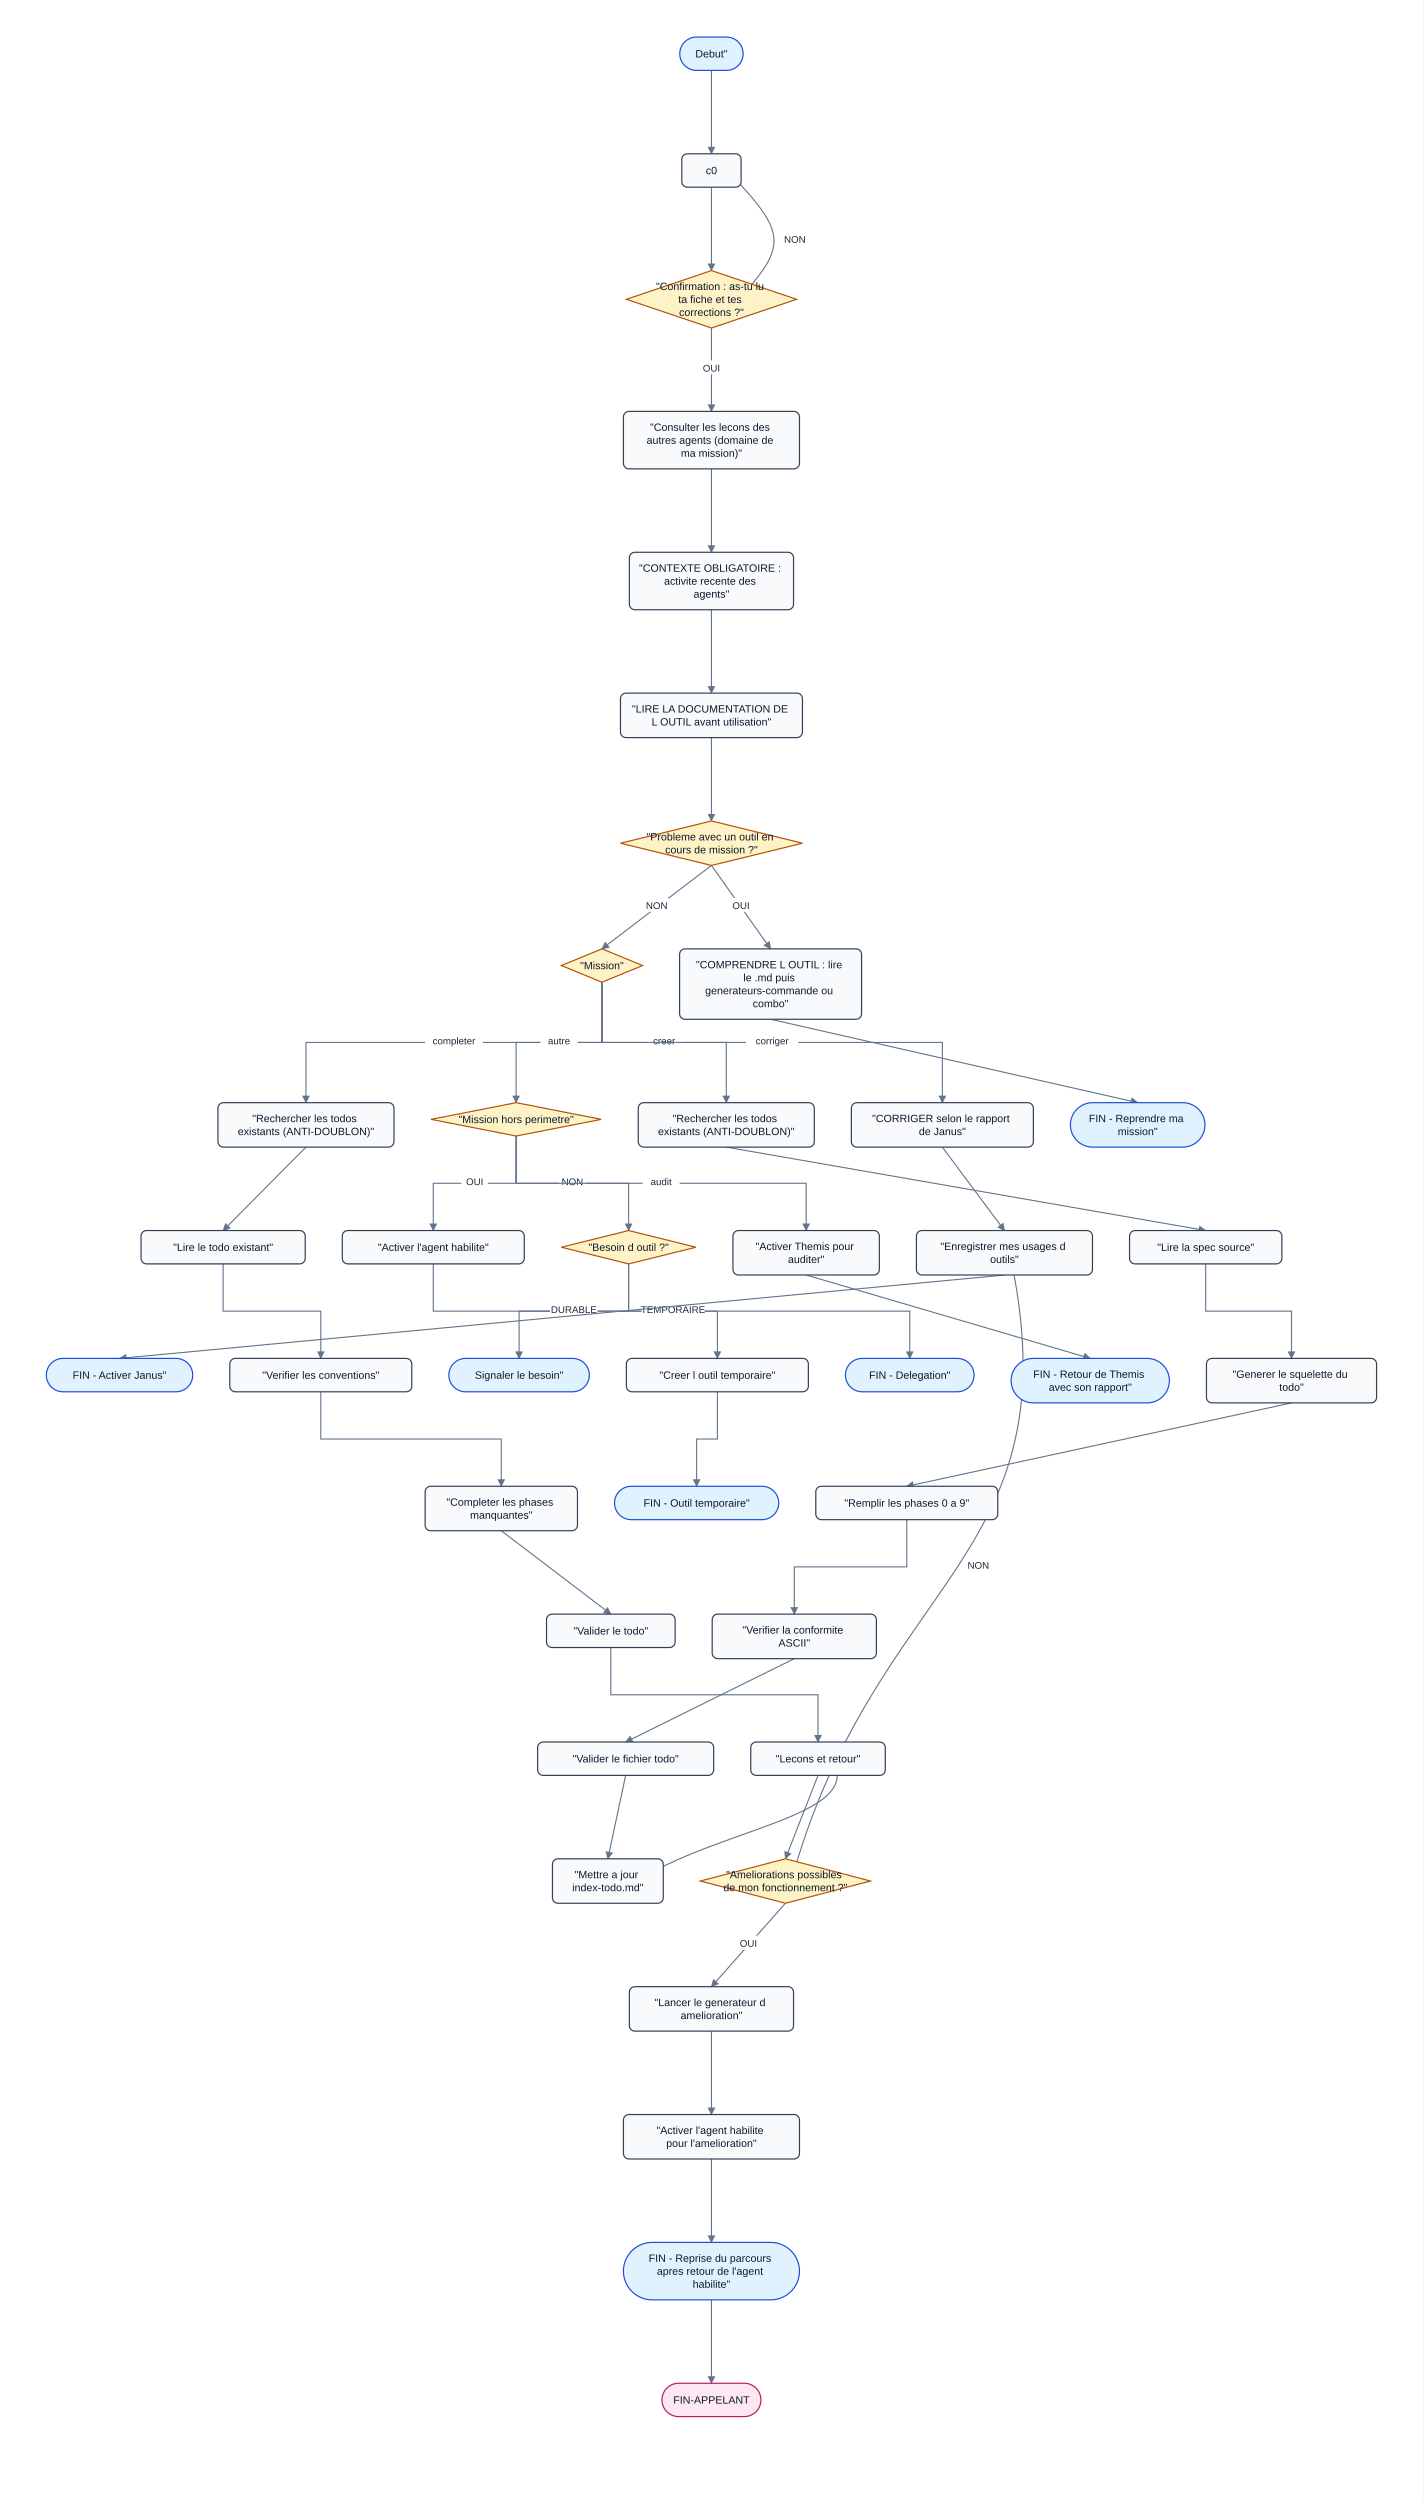
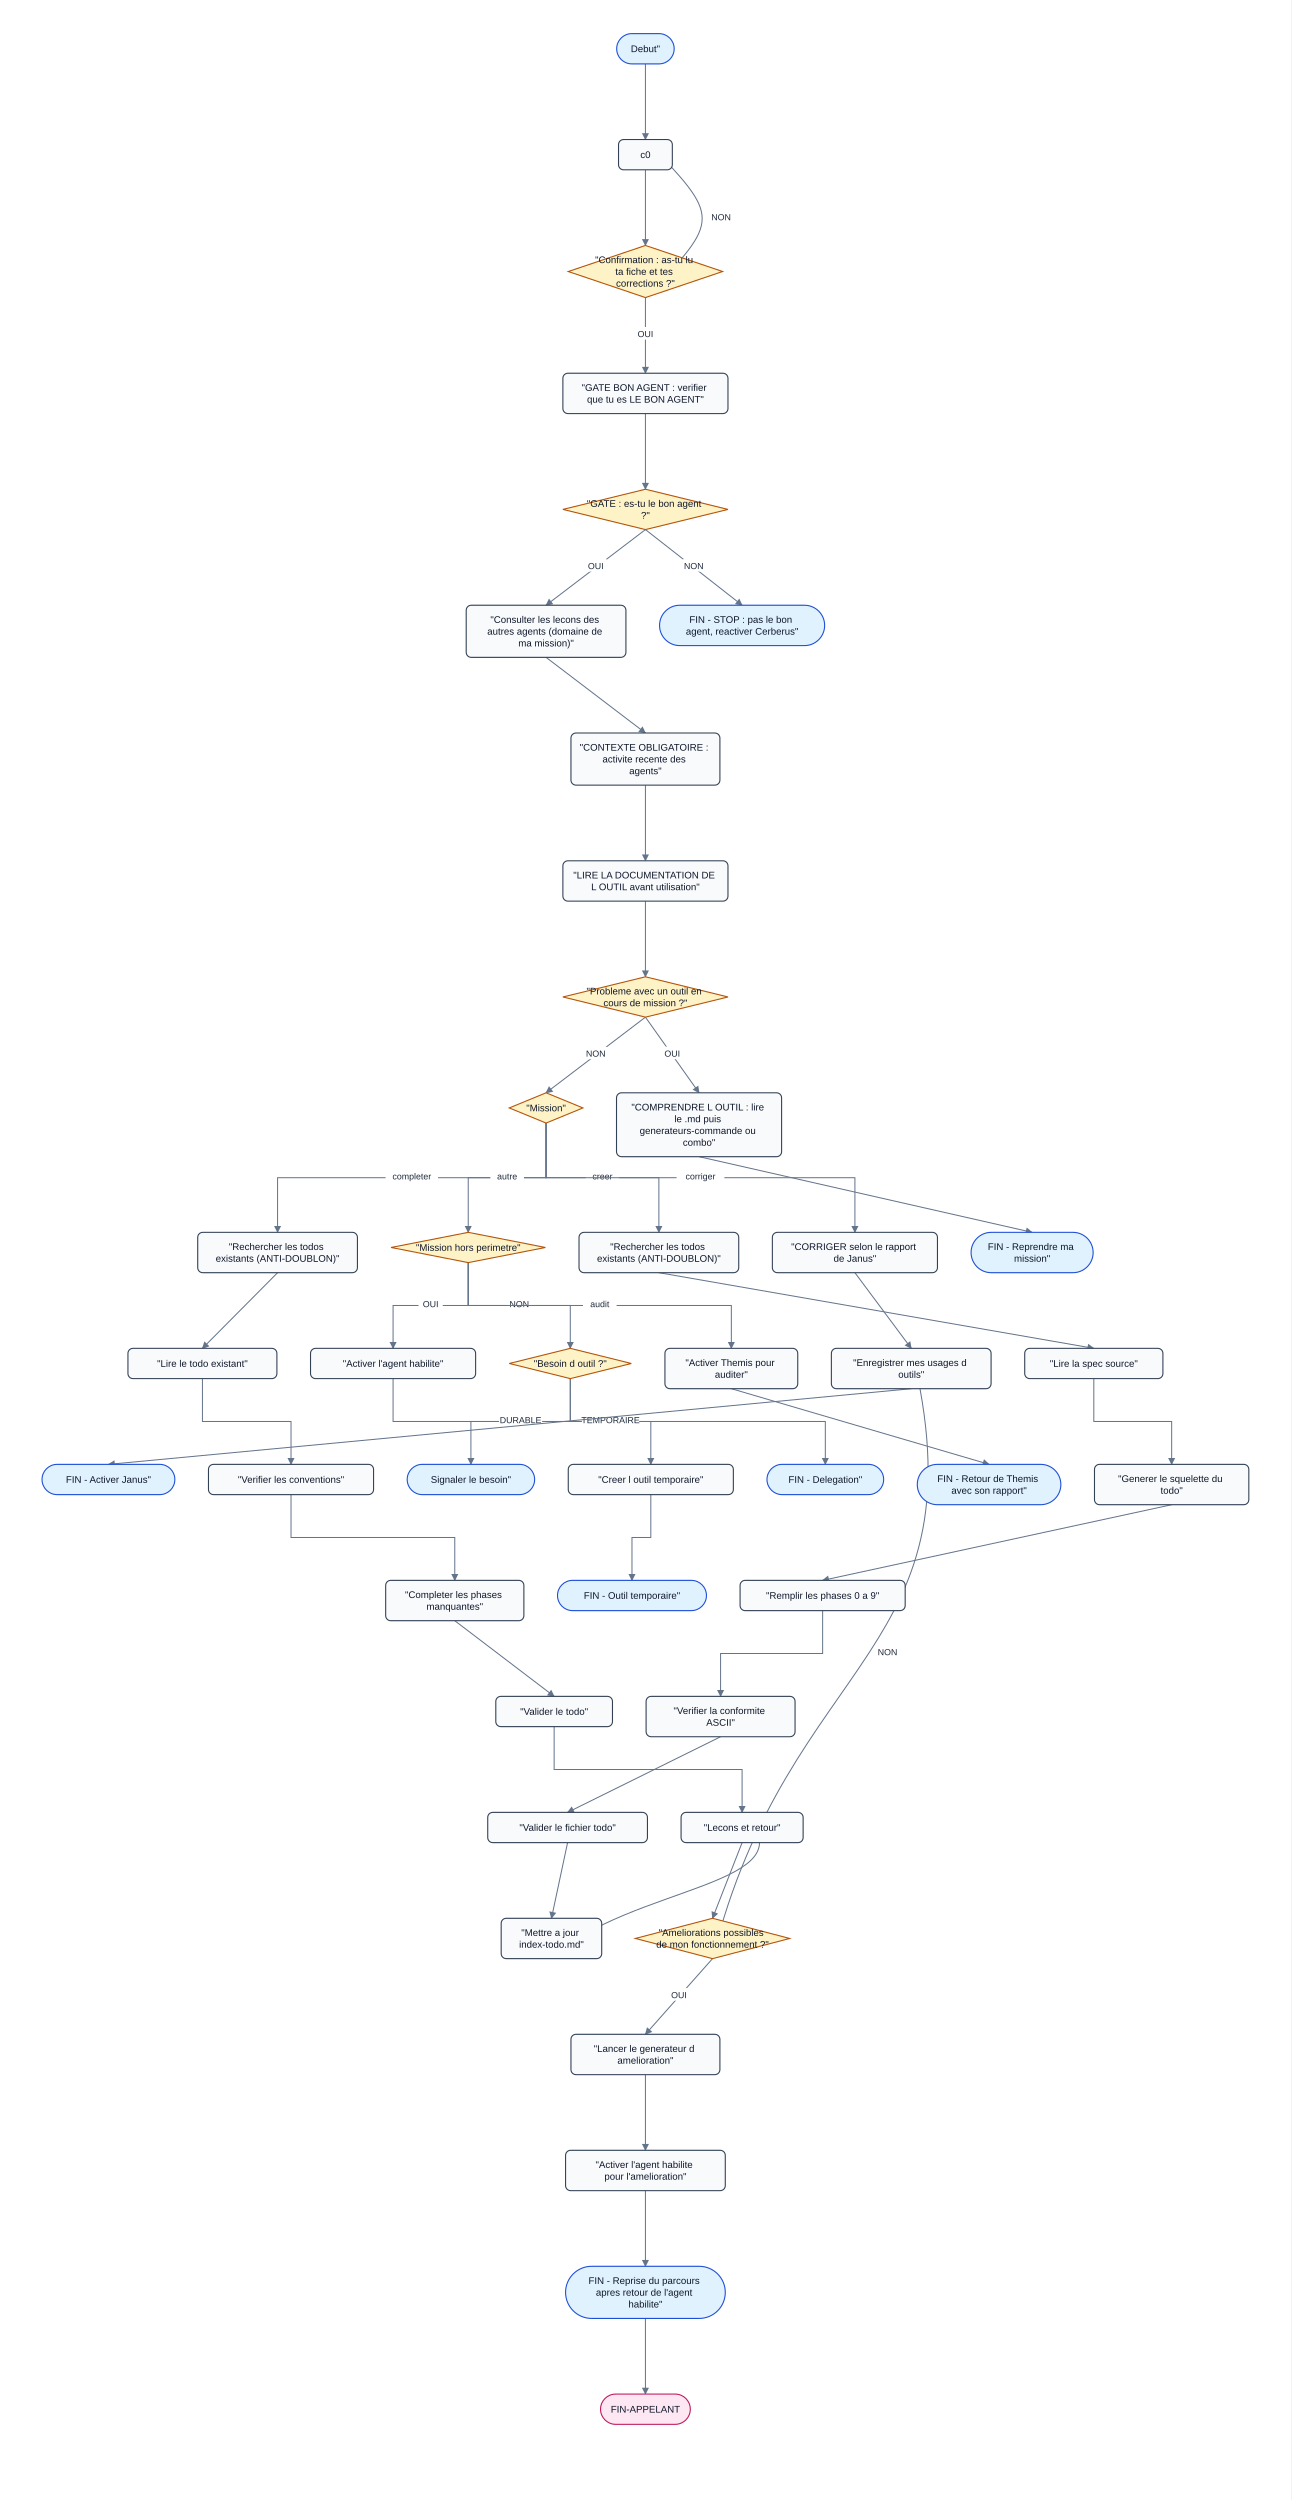
- <svg xmlns="http://www.w3.org/2000/svg" width="1536" height="2698" viewBox="0 0 1536 2698" font-family="Arial, Helvetica, sans-serif">
+ <svg xmlns="http://www.w3.org/2000/svg" width="1536" height="2974" viewBox="0 0 1536 2974" font-family="Arial, Helvetica, sans-serif">
  <defs>
    <marker id="fleche" viewBox="0 0 10 10" refX="9" refY="5" markerWidth="7" markerHeight="7" orient="auto-start-reverse">
      <path d="M 0 0 L 10 5 L 0 10 z" fill="#64748b" />
    </marker>
  </defs>
-   <rect width="1536" height="2698" fill="#ffffff" />
+   <rect width="1536" height="2974" fill="#ffffff" />
  <path d="M 767.8 76.0 L 767.8 166.0" fill="none" stroke="#64748b" stroke-width="1.2" marker-end="url(#fleche)" />
  <path d="M 767.8 202.0 L 767.8 292.0" fill="none" stroke="#64748b" stroke-width="1.2" marker-end="url(#fleche)" />
  <path d="M 767.8 354.0 L 767.8 444.0" fill="none" stroke="#64748b" stroke-width="1.2" marker-end="url(#fleche)" />
  <rect x="753.4" y="389.0" width="28.8" height="15" rx="3" fill="#ffffff" stroke="none" />
  <text x="767.8" y="401.0" text-anchor="middle" font-size="10.5" fill="#1e293b">OUI</text>
  <path d="M 767.8 354.0 C 857.8 260.0, 857.8 260.0, 767.8 166.0" fill="none" stroke="#64748b" stroke-width="1.2" marker-end="url(#fleche)" />
  <rect x="843.4" y="250.0" width="28.8" height="15" rx="3" fill="#ffffff" stroke="none" />
  <text x="857.8" y="262.0" text-anchor="middle" font-size="10.5" fill="#1e293b">NON</text>
-   <path d="M 767.8 658.0 L 767.8 748.0" fill="none" stroke="#64748b" stroke-width="1.2" marker-end="url(#fleche)" />
-   <path d="M 767.8 796.0 L 767.8 886.0" fill="none" stroke="#64748b" stroke-width="1.2" marker-end="url(#fleche)" />
-   <path d="M 767.8 506.0 L 767.8 596.0" fill="none" stroke="#64748b" stroke-width="1.2" marker-end="url(#fleche)" />
-   <path d="M 649.6 1060.0 V 1125.0 H 783.8 V 1190.0" fill="none" stroke="#64748b" stroke-width="1.2" marker-end="url(#fleche)" />
-   <rect x="696.7" y="1115.0" width="40.0" height="15" rx="3" fill="#ffffff" stroke="none" />
-   <text x="716.7" y="1127.0" text-anchor="middle" font-size="10.5" fill="#1e293b">creer</text>
-   <path d="M 649.6 1060.0 V 1125.0 H 330.2 V 1190.0" fill="none" stroke="#64748b" stroke-width="1.2" marker-end="url(#fleche)" />
-   <rect x="458.7" y="1115.0" width="62.4" height="15" rx="3" fill="#ffffff" stroke="none" />
-   <text x="489.9" y="1127.0" text-anchor="middle" font-size="10.5" fill="#1e293b">completer</text>
-   <path d="M 649.6 1060.0 V 1125.0 H 557.0 V 1190.0" fill="none" stroke="#64748b" stroke-width="1.2" marker-end="url(#fleche)" />
-   <rect x="583.3" y="1115.0" width="40.0" height="15" rx="3" fill="#ffffff" stroke="none" />
-   <text x="603.3" y="1127.0" text-anchor="middle" font-size="10.5" fill="#1e293b">autre</text>
-   <path d="M 649.6 1060.0 V 1125.0 H 1017.0 V 1190.0" fill="none" stroke="#64748b" stroke-width="1.2" marker-end="url(#fleche)" />
-   <rect x="804.9" y="1115.0" width="56.8" height="15" rx="3" fill="#ffffff" stroke="none" />
-   <text x="833.3" y="1127.0" text-anchor="middle" font-size="10.5" fill="#1e293b">corriger</text>
-   <path d="M 330.2 1238.0 L 240.8 1328.0" fill="none" stroke="#64748b" stroke-width="1.2" marker-end="url(#fleche)" />
-   <path d="M 240.8 1364.0 V 1415.0 H 346.2 V 1466.0" fill="none" stroke="#64748b" stroke-width="1.2" marker-end="url(#fleche)" />
-   <path d="M 346.2 1502.0 V 1553.0 H 541.0 V 1604.0" fill="none" stroke="#64748b" stroke-width="1.2" marker-end="url(#fleche)" />
-   <path d="M 541.0 1652.0 L 659.2 1742.0" fill="none" stroke="#64748b" stroke-width="1.2" marker-end="url(#fleche)" />
-   <path d="M 659.2 1778.0 V 1829.0 H 882.8 V 1880.0" fill="none" stroke="#64748b" stroke-width="1.2" marker-end="url(#fleche)" />
-   <path d="M 557.0 1226.0 V 1277.0 H 467.6 V 1328.0" fill="none" stroke="#64748b" stroke-width="1.2" marker-end="url(#fleche)" />
-   <rect x="497.9" y="1267.0" width="28.8" height="15" rx="3" fill="#ffffff" stroke="none" />
-   <text x="512.3" y="1279.0" text-anchor="middle" font-size="10.5" fill="#1e293b">OUI</text>
-   <path d="M 557.0 1226.0 V 1277.0 H 678.4 V 1328.0" fill="none" stroke="#64748b" stroke-width="1.2" marker-end="url(#fleche)" />
-   <rect x="603.3" y="1267.0" width="28.8" height="15" rx="3" fill="#ffffff" stroke="none" />
-   <text x="617.7" y="1279.0" text-anchor="middle" font-size="10.5" fill="#1e293b">NON</text>
-   <path d="M 557.0 1226.0 V 1277.0 H 870.0 V 1328.0" fill="none" stroke="#64748b" stroke-width="1.2" marker-end="url(#fleche)" />
-   <rect x="693.5" y="1267.0" width="40.0" height="15" rx="3" fill="#ffffff" stroke="none" />
-   <text x="713.5" y="1279.0" text-anchor="middle" font-size="10.5" fill="#1e293b">audit</text>
-   <path d="M 467.6 1364.0 V 1415.0 H 981.8 V 1466.0" fill="none" stroke="#64748b" stroke-width="1.2" marker-end="url(#fleche)" />
-   <path d="M 783.8 1238.0 L 1301.2 1328.0" fill="none" stroke="#64748b" stroke-width="1.2" marker-end="url(#fleche)" />
-   <path d="M 678.4 1364.0 V 1415.0 H 774.2 V 1466.0" fill="none" stroke="#64748b" stroke-width="1.2" marker-end="url(#fleche)" />
-   <rect x="692.3" y="1405.0" width="68.0" height="15" rx="3" fill="#ffffff" stroke="none" />
-   <text x="726.3" y="1417.0" text-anchor="middle" font-size="10.5" fill="#1e293b">TEMPORAIRE</text>
-   <path d="M 678.4 1364.0 V 1415.0 H 560.2 V 1466.0" fill="none" stroke="#64748b" stroke-width="1.2" marker-end="url(#fleche)" />
-   <rect x="593.7" y="1405.0" width="51.2" height="15" rx="3" fill="#ffffff" stroke="none" />
-   <text x="619.3" y="1417.0" text-anchor="middle" font-size="10.5" fill="#1e293b">DURABLE</text>
-   <path d="M 774.2 1502.0 V 1553.0 H 751.8 V 1604.0" fill="none" stroke="#64748b" stroke-width="1.2" marker-end="url(#fleche)" />
-   <path d="M 870.0 1376.0 L 1176.6 1466.0" fill="none" stroke="#64748b" stroke-width="1.2" marker-end="url(#fleche)" />
-   <path d="M 1084.0 1376.0 L 129.0 1466.0" fill="none" stroke="#64748b" stroke-width="1.2" marker-end="url(#fleche)" />
-   <path d="M 1301.2 1364.0 V 1415.0 H 1393.8 V 1466.0" fill="none" stroke="#64748b" stroke-width="1.2" marker-end="url(#fleche)" />
-   <path d="M 1393.8 1514.0 L 978.6 1604.0" fill="none" stroke="#64748b" stroke-width="1.2" marker-end="url(#fleche)" />
-   <path d="M 978.6 1640.0 V 1691.0 H 857.2 V 1742.0" fill="none" stroke="#64748b" stroke-width="1.2" marker-end="url(#fleche)" />
-   <path d="M 857.2 1790.0 L 675.2 1880.0" fill="none" stroke="#64748b" stroke-width="1.2" marker-end="url(#fleche)" />
-   <path d="M 675.2 1916.0 L 656.0 2006.0" fill="none" stroke="#64748b" stroke-width="1.2" marker-end="url(#fleche)" />
-   <path d="M 656.0 2054.0 C 746.0 1967.0, 972.8 1967.0, 882.8 1880.0" fill="none" stroke="#64748b" stroke-width="1.2" marker-end="url(#fleche)" />
-   <path d="M 882.8 1916.0 L 847.6 2006.0" fill="none" stroke="#64748b" stroke-width="1.2" marker-end="url(#fleche)" />
-   <path d="M 847.6 2054.0 L 767.8 2144.0" fill="none" stroke="#64748b" stroke-width="1.2" marker-end="url(#fleche)" />
-   <rect x="793.3" y="2089.0" width="28.8" height="15" rx="3" fill="#ffffff" stroke="none" />
-   <text x="807.7" y="2101.0" text-anchor="middle" font-size="10.5" fill="#1e293b">OUI</text>
-   <path d="M 847.6 2054.0 C 937.6 1691.0, 1174.0 1691.0, 1084.0 1328.0" fill="none" stroke="#64748b" stroke-width="1.2" marker-end="url(#fleche)" />
-   <rect x="1041.4" y="1681.0" width="28.8" height="15" rx="3" fill="#ffffff" stroke="none" />
-   <text x="1055.8" y="1693.0" text-anchor="middle" font-size="10.5" fill="#1e293b">NON</text>
-   <path d="M 767.8 2192.0 L 767.8 2282.0" fill="none" stroke="#64748b" stroke-width="1.2" marker-end="url(#fleche)" />
-   <path d="M 767.8 2330.0 L 767.8 2420.0" fill="none" stroke="#64748b" stroke-width="1.2" marker-end="url(#fleche)" />
-   <path d="M 767.8 2482.0 L 767.8 2572.0" fill="none" stroke="#64748b" stroke-width="1.2" marker-end="url(#fleche)" />
-   <path d="M 1017.0 1238.0 L 1084.0 1328.0" fill="none" stroke="#64748b" stroke-width="1.2" marker-end="url(#fleche)" />
-   <path d="M 767.8 934.0 L 831.6 1024.0" fill="none" stroke="#64748b" stroke-width="1.2" marker-end="url(#fleche)" />
-   <rect x="785.3" y="969.0" width="28.8" height="15" rx="3" fill="#ffffff" stroke="none" />
-   <text x="799.7" y="981.0" text-anchor="middle" font-size="10.5" fill="#1e293b">OUI</text>
-   <path d="M 767.8 934.0 L 649.6 1024.0" fill="none" stroke="#64748b" stroke-width="1.2" marker-end="url(#fleche)" />
-   <rect x="694.3" y="969.0" width="28.8" height="15" rx="3" fill="#ffffff" stroke="none" />
-   <text x="708.7" y="981.0" text-anchor="middle" font-size="10.5" fill="#1e293b">NON</text>
-   <path d="M 831.6 1100.0 L 1227.8 1190.0" fill="none" stroke="#64748b" stroke-width="1.2" marker-end="url(#fleche)" />
+   <path d="M 767.8 934.0 L 767.8 1024.0" fill="none" stroke="#64748b" stroke-width="1.2" marker-end="url(#fleche)" />
+   <path d="M 767.8 1072.0 L 767.8 1162.0" fill="none" stroke="#64748b" stroke-width="1.2" marker-end="url(#fleche)" />
+   <path d="M 649.6 782.0 L 767.8 872.0" fill="none" stroke="#64748b" stroke-width="1.2" marker-end="url(#fleche)" />
+   <path d="M 767.8 492.0 L 767.8 582.0" fill="none" stroke="#64748b" stroke-width="1.2" marker-end="url(#fleche)" />
+   <path d="M 767.8 630.0 L 649.6 720.0" fill="none" stroke="#64748b" stroke-width="1.2" marker-end="url(#fleche)" />
+   <rect x="694.3" y="665.0" width="28.8" height="15" rx="3" fill="#ffffff" stroke="none" />
+   <text x="708.7" y="677.0" text-anchor="middle" font-size="10.5" fill="#1e293b">OUI</text>
+   <path d="M 767.8 630.0 L 882.8 720.0" fill="none" stroke="#64748b" stroke-width="1.2" marker-end="url(#fleche)" />
+   <rect x="810.9" y="665.0" width="28.8" height="15" rx="3" fill="#ffffff" stroke="none" />
+   <text x="825.3" y="677.0" text-anchor="middle" font-size="10.5" fill="#1e293b">NON</text>
+   <path d="M 649.6 1336.0 V 1401.0 H 783.8 V 1466.0" fill="none" stroke="#64748b" stroke-width="1.2" marker-end="url(#fleche)" />
+   <rect x="696.7" y="1391.0" width="40.0" height="15" rx="3" fill="#ffffff" stroke="none" />
+   <text x="716.7" y="1403.0" text-anchor="middle" font-size="10.5" fill="#1e293b">creer</text>
+   <path d="M 649.6 1336.0 V 1401.0 H 330.2 V 1466.0" fill="none" stroke="#64748b" stroke-width="1.2" marker-end="url(#fleche)" />
+   <rect x="458.7" y="1391.0" width="62.4" height="15" rx="3" fill="#ffffff" stroke="none" />
+   <text x="489.9" y="1403.0" text-anchor="middle" font-size="10.5" fill="#1e293b">completer</text>
+   <path d="M 649.6 1336.0 V 1401.0 H 557.0 V 1466.0" fill="none" stroke="#64748b" stroke-width="1.2" marker-end="url(#fleche)" />
+   <rect x="583.3" y="1391.0" width="40.0" height="15" rx="3" fill="#ffffff" stroke="none" />
+   <text x="603.3" y="1403.0" text-anchor="middle" font-size="10.5" fill="#1e293b">autre</text>
+   <path d="M 649.6 1336.0 V 1401.0 H 1017.0 V 1466.0" fill="none" stroke="#64748b" stroke-width="1.2" marker-end="url(#fleche)" />
+   <rect x="804.9" y="1391.0" width="56.8" height="15" rx="3" fill="#ffffff" stroke="none" />
+   <text x="833.3" y="1403.0" text-anchor="middle" font-size="10.5" fill="#1e293b">corriger</text>
+   <path d="M 330.2 1514.0 L 240.8 1604.0" fill="none" stroke="#64748b" stroke-width="1.2" marker-end="url(#fleche)" />
+   <path d="M 240.8 1640.0 V 1691.0 H 346.2 V 1742.0" fill="none" stroke="#64748b" stroke-width="1.2" marker-end="url(#fleche)" />
+   <path d="M 346.2 1778.0 V 1829.0 H 541.0 V 1880.0" fill="none" stroke="#64748b" stroke-width="1.2" marker-end="url(#fleche)" />
+   <path d="M 541.0 1928.0 L 659.2 2018.0" fill="none" stroke="#64748b" stroke-width="1.2" marker-end="url(#fleche)" />
+   <path d="M 659.2 2054.0 V 2105.0 H 882.8 V 2156.0" fill="none" stroke="#64748b" stroke-width="1.2" marker-end="url(#fleche)" />
+   <path d="M 557.0 1502.0 V 1553.0 H 467.6 V 1604.0" fill="none" stroke="#64748b" stroke-width="1.2" marker-end="url(#fleche)" />
+   <rect x="497.9" y="1543.0" width="28.8" height="15" rx="3" fill="#ffffff" stroke="none" />
+   <text x="512.3" y="1555.0" text-anchor="middle" font-size="10.5" fill="#1e293b">OUI</text>
+   <path d="M 557.0 1502.0 V 1553.0 H 678.4 V 1604.0" fill="none" stroke="#64748b" stroke-width="1.2" marker-end="url(#fleche)" />
+   <rect x="603.3" y="1543.0" width="28.8" height="15" rx="3" fill="#ffffff" stroke="none" />
+   <text x="617.7" y="1555.0" text-anchor="middle" font-size="10.5" fill="#1e293b">NON</text>
+   <path d="M 557.0 1502.0 V 1553.0 H 870.0 V 1604.0" fill="none" stroke="#64748b" stroke-width="1.2" marker-end="url(#fleche)" />
+   <rect x="693.5" y="1543.0" width="40.0" height="15" rx="3" fill="#ffffff" stroke="none" />
+   <text x="713.5" y="1555.0" text-anchor="middle" font-size="10.5" fill="#1e293b">audit</text>
+   <path d="M 467.6 1640.0 V 1691.0 H 981.8 V 1742.0" fill="none" stroke="#64748b" stroke-width="1.2" marker-end="url(#fleche)" />
+   <path d="M 783.8 1514.0 L 1301.2 1604.0" fill="none" stroke="#64748b" stroke-width="1.2" marker-end="url(#fleche)" />
+   <path d="M 678.4 1640.0 V 1691.0 H 774.2 V 1742.0" fill="none" stroke="#64748b" stroke-width="1.2" marker-end="url(#fleche)" />
+   <rect x="692.3" y="1681.0" width="68.0" height="15" rx="3" fill="#ffffff" stroke="none" />
+   <text x="726.3" y="1693.0" text-anchor="middle" font-size="10.5" fill="#1e293b">TEMPORAIRE</text>
+   <path d="M 678.4 1640.0 V 1691.0 H 560.2 V 1742.0" fill="none" stroke="#64748b" stroke-width="1.2" marker-end="url(#fleche)" />
+   <rect x="593.7" y="1681.0" width="51.2" height="15" rx="3" fill="#ffffff" stroke="none" />
+   <text x="619.3" y="1693.0" text-anchor="middle" font-size="10.5" fill="#1e293b">DURABLE</text>
+   <path d="M 774.2 1778.0 V 1829.0 H 751.8 V 1880.0" fill="none" stroke="#64748b" stroke-width="1.2" marker-end="url(#fleche)" />
+   <path d="M 870.0 1652.0 L 1176.6 1742.0" fill="none" stroke="#64748b" stroke-width="1.2" marker-end="url(#fleche)" />
+   <path d="M 1084.0 1652.0 L 129.0 1742.0" fill="none" stroke="#64748b" stroke-width="1.2" marker-end="url(#fleche)" />
+   <path d="M 1301.2 1640.0 V 1691.0 H 1393.8 V 1742.0" fill="none" stroke="#64748b" stroke-width="1.2" marker-end="url(#fleche)" />
+   <path d="M 1393.8 1790.0 L 978.6 1880.0" fill="none" stroke="#64748b" stroke-width="1.2" marker-end="url(#fleche)" />
+   <path d="M 978.6 1916.0 V 1967.0 H 857.2 V 2018.0" fill="none" stroke="#64748b" stroke-width="1.2" marker-end="url(#fleche)" />
+   <path d="M 857.2 2066.0 L 675.2 2156.0" fill="none" stroke="#64748b" stroke-width="1.2" marker-end="url(#fleche)" />
+   <path d="M 675.2 2192.0 L 656.0 2282.0" fill="none" stroke="#64748b" stroke-width="1.2" marker-end="url(#fleche)" />
+   <path d="M 656.0 2330.0 C 746.0 2243.0, 972.8 2243.0, 882.8 2156.0" fill="none" stroke="#64748b" stroke-width="1.2" marker-end="url(#fleche)" />
+   <path d="M 882.8 2192.0 L 847.6 2282.0" fill="none" stroke="#64748b" stroke-width="1.2" marker-end="url(#fleche)" />
+   <path d="M 847.6 2330.0 L 767.8 2420.0" fill="none" stroke="#64748b" stroke-width="1.2" marker-end="url(#fleche)" />
+   <rect x="793.3" y="2365.0" width="28.8" height="15" rx="3" fill="#ffffff" stroke="none" />
+   <text x="807.7" y="2377.0" text-anchor="middle" font-size="10.5" fill="#1e293b">OUI</text>
+   <path d="M 847.6 2330.0 C 937.6 1967.0, 1174.0 1967.0, 1084.0 1604.0" fill="none" stroke="#64748b" stroke-width="1.2" marker-end="url(#fleche)" />
+   <rect x="1041.4" y="1957.0" width="28.8" height="15" rx="3" fill="#ffffff" stroke="none" />
+   <text x="1055.8" y="1969.0" text-anchor="middle" font-size="10.5" fill="#1e293b">NON</text>
+   <path d="M 767.8 2468.0 L 767.8 2558.0" fill="none" stroke="#64748b" stroke-width="1.2" marker-end="url(#fleche)" />
+   <path d="M 767.8 2606.0 L 767.8 2696.0" fill="none" stroke="#64748b" stroke-width="1.2" marker-end="url(#fleche)" />
+   <path d="M 767.8 2758.0 L 767.8 2848.0" fill="none" stroke="#64748b" stroke-width="1.2" marker-end="url(#fleche)" />
+   <path d="M 1017.0 1514.0 L 1084.0 1604.0" fill="none" stroke="#64748b" stroke-width="1.2" marker-end="url(#fleche)" />
+   <path d="M 767.8 1210.0 L 831.6 1300.0" fill="none" stroke="#64748b" stroke-width="1.2" marker-end="url(#fleche)" />
+   <rect x="785.3" y="1245.0" width="28.8" height="15" rx="3" fill="#ffffff" stroke="none" />
+   <text x="799.7" y="1257.0" text-anchor="middle" font-size="10.5" fill="#1e293b">OUI</text>
+   <path d="M 767.8 1210.0 L 649.6 1300.0" fill="none" stroke="#64748b" stroke-width="1.2" marker-end="url(#fleche)" />
+   <rect x="694.3" y="1245.0" width="28.8" height="15" rx="3" fill="#ffffff" stroke="none" />
+   <text x="708.7" y="1257.0" text-anchor="middle" font-size="10.5" fill="#1e293b">NON</text>
+   <path d="M 831.6 1376.0 L 1227.8 1466.0" fill="none" stroke="#64748b" stroke-width="1.2" marker-end="url(#fleche)" />
  <rect x="733.6" y="40.0" width="68.4" height="36.0" rx="18.0" fill="#e0f2fe" stroke="#1d4ed8" stroke-width="1.3" />
  <text x="767.8" y="62.0" text-anchor="middle" font-size="11.5" fill="#0f172a">
    <tspan x="767.8" dy="0">Debut"</tspan>
  </text>
  <rect x="735.8" y="166.0" width="64.0" height="36.0" rx="6.0" fill="#f8fafc" stroke="#334155" stroke-width="1.3" />
  <text x="767.8" y="188.0" text-anchor="middle" font-size="11.5" fill="#0f172a">
    <tspan x="767.8" dy="0">c0</tspan>
  </text>
  <path d="M 767.8 292.0 L 859.6 323.0 L 767.8 354.0 L 676.0 323.0 Z" fill="#fef3c7" stroke="#b45309" stroke-width="1.3" />
  <text x="767.8" y="313.0" text-anchor="middle" font-size="11.5" fill="#0f172a">
    <tspan x="767.8" dy="0">"Confirmation : as-tu lu</tspan>
    <tspan x="767.8" dy="14">ta fiche et tes</tspan>
    <tspan x="767.8" dy="14">corrections ?"</tspan>
  </text>
-   <rect x="679.2" y="596.0" width="177.2" height="62.0" rx="6.0" fill="#f8fafc" stroke="#334155" stroke-width="1.3" />
-   <text x="767.8" y="617.0" text-anchor="middle" font-size="11.5" fill="#0f172a">
+   <rect x="679.2" y="872.0" width="177.2" height="62.0" rx="6.0" fill="#f8fafc" stroke="#334155" stroke-width="1.3" />
+   <text x="767.8" y="893.0" text-anchor="middle" font-size="11.5" fill="#0f172a">
    <tspan x="767.8" dy="0">"CONTEXTE OBLIGATOIRE :</tspan>
    <tspan x="767.8" dy="14">activite recente des</tspan>
    <tspan x="767.8" dy="14">agents"</tspan>
  </text>
-   <rect x="669.6" y="748.0" width="196.4" height="48.0" rx="6.0" fill="#f8fafc" stroke="#334155" stroke-width="1.3" />
-   <text x="767.8" y="769.0" text-anchor="middle" font-size="11.5" fill="#0f172a">
+   <rect x="669.6" y="1024.0" width="196.4" height="48.0" rx="6.0" fill="#f8fafc" stroke="#334155" stroke-width="1.3" />
+   <text x="767.8" y="1045.0" text-anchor="middle" font-size="11.5" fill="#0f172a">
    <tspan x="767.8" dy="0">"LIRE LA DOCUMENTATION DE</tspan>
    <tspan x="767.8" dy="14">L OUTIL avant utilisation"</tspan>
  </text>
-   <rect x="672.8" y="444.0" width="190.0" height="62.0" rx="6.0" fill="#f8fafc" stroke="#334155" stroke-width="1.3" />
+   <rect x="554.6" y="720.0" width="190.0" height="62.0" rx="6.0" fill="#f8fafc" stroke="#334155" stroke-width="1.3" />
+   <text x="649.6" y="741.0" text-anchor="middle" font-size="11.5" fill="#0f172a">
+     <tspan x="649.6" dy="0">"Consulter les lecons des</tspan>
+     <tspan x="649.6" dy="14">autres agents (domaine de</tspan>
+     <tspan x="649.6" dy="14">ma mission)"</tspan>
+   </text>
+   <rect x="669.6" y="444.0" width="196.4" height="48.0" rx="6.0" fill="#f8fafc" stroke="#334155" stroke-width="1.3" />
  <text x="767.8" y="465.0" text-anchor="middle" font-size="11.5" fill="#0f172a">
-     <tspan x="767.8" dy="0">"Consulter les lecons des</tspan>
-     <tspan x="767.8" dy="14">autres agents (domaine de</tspan>
-     <tspan x="767.8" dy="14">ma mission)"</tspan>
-   </text>
-   <path d="M 649.6 1024.0 L 693.4 1042.0 L 649.6 1060.0 L 605.8 1042.0 Z" fill="#fef3c7" stroke="#b45309" stroke-width="1.3" />
-   <text x="649.6" y="1046.0" text-anchor="middle" font-size="11.5" fill="#0f172a">
+     <tspan x="767.8" dy="0">"GATE BON AGENT : verifier</tspan>
+     <tspan x="767.8" dy="14">que tu es LE BON AGENT"</tspan>
+   </text>
+   <path d="M 767.8 582.0 L 866.0 606.0 L 767.8 630.0 L 669.6 606.0 Z" fill="#fef3c7" stroke="#b45309" stroke-width="1.3" />
+   <text x="767.8" y="603.0" text-anchor="middle" font-size="11.5" fill="#0f172a">
+     <tspan x="767.8" dy="0">"GATE : es-tu le bon agent</tspan>
+     <tspan x="767.8" dy="14">?"</tspan>
+   </text>
+   <rect x="784.6" y="720.0" width="196.4" height="48.0" rx="24.0" fill="#e0f2fe" stroke="#1d4ed8" stroke-width="1.3" />
+   <text x="882.8" y="741.0" text-anchor="middle" font-size="11.5" fill="#0f172a">
+     <tspan x="882.8" dy="0">FIN - STOP : pas le bon</tspan>
+     <tspan x="882.8" dy="14">agent, reactiver Cerberus"</tspan>
+   </text>
+   <path d="M 649.6 1300.0 L 693.4 1318.0 L 649.6 1336.0 L 605.8 1318.0 Z" fill="#fef3c7" stroke="#b45309" stroke-width="1.3" />
+   <text x="649.6" y="1322.0" text-anchor="middle" font-size="11.5" fill="#0f172a">
    <tspan x="649.6" dy="0">"Mission"</tspan>
  </text>
-   <rect x="50.0" y="1466.0" width="158.0" height="36.0" rx="18.0" fill="#e0f2fe" stroke="#1d4ed8" stroke-width="1.3" />
-   <text x="129.0" y="1488.0" text-anchor="middle" font-size="11.5" fill="#0f172a">
+   <rect x="50.0" y="1742.0" width="158.0" height="36.0" rx="18.0" fill="#e0f2fe" stroke="#1d4ed8" stroke-width="1.3" />
+   <text x="129.0" y="1764.0" text-anchor="middle" font-size="11.5" fill="#0f172a">
    <tspan x="129.0" dy="0">FIN - Activer Janus"</tspan>
  </text>
-   <rect x="235.2" y="1190.0" width="190.0" height="48.0" rx="6.0" fill="#f8fafc" stroke="#334155" stroke-width="1.3" />
-   <text x="330.2" y="1211.0" text-anchor="middle" font-size="11.5" fill="#0f172a">
+   <rect x="235.2" y="1466.0" width="190.0" height="48.0" rx="6.0" fill="#f8fafc" stroke="#334155" stroke-width="1.3" />
+   <text x="330.2" y="1487.0" text-anchor="middle" font-size="11.5" fill="#0f172a">
    <tspan x="330.2" dy="0">"Rechercher les todos</tspan>
    <tspan x="330.2" dy="14">existants (ANTI-DOUBLON)"</tspan>
  </text>
-   <rect x="152.2" y="1328.0" width="177.2" height="36.0" rx="6.0" fill="#f8fafc" stroke="#334155" stroke-width="1.3" />
-   <text x="240.8" y="1350.0" text-anchor="middle" font-size="11.5" fill="#0f172a">
+   <rect x="152.2" y="1604.0" width="177.2" height="36.0" rx="6.0" fill="#f8fafc" stroke="#334155" stroke-width="1.3" />
+   <text x="240.8" y="1626.0" text-anchor="middle" font-size="11.5" fill="#0f172a">
    <tspan x="240.8" dy="0">"Lire le todo existant"</tspan>
  </text>
-   <rect x="248.0" y="1466.0" width="196.4" height="36.0" rx="6.0" fill="#f8fafc" stroke="#334155" stroke-width="1.3" />
-   <text x="346.2" y="1488.0" text-anchor="middle" font-size="11.5" fill="#0f172a">
+   <rect x="248.0" y="1742.0" width="196.4" height="36.0" rx="6.0" fill="#f8fafc" stroke="#334155" stroke-width="1.3" />
+   <text x="346.2" y="1764.0" text-anchor="middle" font-size="11.5" fill="#0f172a">
    <tspan x="346.2" dy="0">"Verifier les conventions"</tspan>
  </text>
-   <rect x="458.8" y="1604.0" width="164.4" height="48.0" rx="6.0" fill="#f8fafc" stroke="#334155" stroke-width="1.3" />
-   <text x="541.0" y="1625.0" text-anchor="middle" font-size="11.5" fill="#0f172a">
+   <rect x="458.8" y="1880.0" width="164.4" height="48.0" rx="6.0" fill="#f8fafc" stroke="#334155" stroke-width="1.3" />
+   <text x="541.0" y="1901.0" text-anchor="middle" font-size="11.5" fill="#0f172a">
    <tspan x="541.0" dy="0">"Completer les phases</tspan>
    <tspan x="541.0" dy="14">manquantes"</tspan>
  </text>
-   <rect x="589.8" y="1742.0" width="138.8" height="36.0" rx="6.0" fill="#f8fafc" stroke="#334155" stroke-width="1.3" />
-   <text x="659.2" y="1764.0" text-anchor="middle" font-size="11.5" fill="#0f172a">
+   <rect x="589.8" y="2018.0" width="138.8" height="36.0" rx="6.0" fill="#f8fafc" stroke="#334155" stroke-width="1.3" />
+   <text x="659.2" y="2040.0" text-anchor="middle" font-size="11.5" fill="#0f172a">
    <tspan x="659.2" dy="0">"Valider le todo"</tspan>
  </text>
-   <path d="M 557.0 1190.0 L 648.8 1208.0 L 557.0 1226.0 L 465.2 1208.0 Z" fill="#fef3c7" stroke="#b45309" stroke-width="1.3" />
-   <text x="557.0" y="1212.0" text-anchor="middle" font-size="11.5" fill="#0f172a">
+   <path d="M 557.0 1466.0 L 648.8 1484.0 L 557.0 1502.0 L 465.2 1484.0 Z" fill="#fef3c7" stroke="#b45309" stroke-width="1.3" />
+   <text x="557.0" y="1488.0" text-anchor="middle" font-size="11.5" fill="#0f172a">
    <tspan x="557.0" dy="0">"Mission hors perimetre"</tspan>
  </text>
-   <rect x="369.4" y="1328.0" width="196.4" height="36.0" rx="6.0" fill="#f8fafc" stroke="#334155" stroke-width="1.3" />
-   <text x="467.6" y="1350.0" text-anchor="middle" font-size="11.5" fill="#0f172a">
+   <rect x="369.4" y="1604.0" width="196.4" height="36.0" rx="6.0" fill="#f8fafc" stroke="#334155" stroke-width="1.3" />
+   <text x="467.6" y="1626.0" text-anchor="middle" font-size="11.5" fill="#0f172a">
    <tspan x="467.6" dy="0">"Activer l'agent habilite"</tspan>
  </text>
-   <rect x="688.8" y="1190.0" width="190.0" height="48.0" rx="6.0" fill="#f8fafc" stroke="#334155" stroke-width="1.3" />
-   <text x="783.8" y="1211.0" text-anchor="middle" font-size="11.5" fill="#0f172a">
+   <rect x="688.8" y="1466.0" width="190.0" height="48.0" rx="6.0" fill="#f8fafc" stroke="#334155" stroke-width="1.3" />
+   <text x="783.8" y="1487.0" text-anchor="middle" font-size="11.5" fill="#0f172a">
    <tspan x="783.8" dy="0">"Rechercher les todos</tspan>
    <tspan x="783.8" dy="14">existants (ANTI-DOUBLON)"</tspan>
  </text>
-   <rect x="484.4" y="1466.0" width="151.6" height="36.0" rx="18.0" fill="#e0f2fe" stroke="#1d4ed8" stroke-width="1.3" />
-   <text x="560.2" y="1488.0" text-anchor="middle" font-size="11.5" fill="#0f172a">
+   <rect x="484.4" y="1742.0" width="151.6" height="36.0" rx="18.0" fill="#e0f2fe" stroke="#1d4ed8" stroke-width="1.3" />
+   <text x="560.2" y="1764.0" text-anchor="middle" font-size="11.5" fill="#0f172a">
    <tspan x="560.2" dy="0">Signaler le besoin"</tspan>
  </text>
-   <path d="M 678.4 1328.0 L 751.0 1346.0 L 678.4 1364.0 L 605.8 1346.0 Z" fill="#fef3c7" stroke="#b45309" stroke-width="1.3" />
-   <text x="678.4" y="1350.0" text-anchor="middle" font-size="11.5" fill="#0f172a">
+   <path d="M 678.4 1604.0 L 751.0 1622.0 L 678.4 1640.0 L 605.8 1622.0 Z" fill="#fef3c7" stroke="#b45309" stroke-width="1.3" />
+   <text x="678.4" y="1626.0" text-anchor="middle" font-size="11.5" fill="#0f172a">
    <tspan x="678.4" dy="0">"Besoin d outil ?"</tspan>
  </text>
-   <rect x="676.0" y="1466.0" width="196.4" height="36.0" rx="6.0" fill="#f8fafc" stroke="#334155" stroke-width="1.3" />
-   <text x="774.2" y="1488.0" text-anchor="middle" font-size="11.5" fill="#0f172a">
+   <rect x="676.0" y="1742.0" width="196.4" height="36.0" rx="6.0" fill="#f8fafc" stroke="#334155" stroke-width="1.3" />
+   <text x="774.2" y="1764.0" text-anchor="middle" font-size="11.5" fill="#0f172a">
    <tspan x="774.2" dy="0">"Creer l outil temporaire"</tspan>
  </text>
-   <rect x="663.2" y="1604.0" width="177.2" height="36.0" rx="18.0" fill="#e0f2fe" stroke="#1d4ed8" stroke-width="1.3" />
-   <text x="751.8" y="1626.0" text-anchor="middle" font-size="11.5" fill="#0f172a">
+   <rect x="663.2" y="1880.0" width="177.2" height="36.0" rx="18.0" fill="#e0f2fe" stroke="#1d4ed8" stroke-width="1.3" />
+   <text x="751.8" y="1902.0" text-anchor="middle" font-size="11.5" fill="#0f172a">
    <tspan x="751.8" dy="0">FIN - Outil temporaire"</tspan>
  </text>
-   <rect x="912.4" y="1466.0" width="138.8" height="36.0" rx="18.0" fill="#e0f2fe" stroke="#1d4ed8" stroke-width="1.3" />
-   <text x="981.8" y="1488.0" text-anchor="middle" font-size="11.5" fill="#0f172a">
+   <rect x="912.4" y="1742.0" width="138.8" height="36.0" rx="18.0" fill="#e0f2fe" stroke="#1d4ed8" stroke-width="1.3" />
+   <text x="981.8" y="1764.0" text-anchor="middle" font-size="11.5" fill="#0f172a">
    <tspan x="981.8" dy="0">FIN - Delegation"</tspan>
  </text>
-   <rect x="791.0" y="1328.0" width="158.0" height="48.0" rx="6.0" fill="#f8fafc" stroke="#334155" stroke-width="1.3" />
-   <text x="870.0" y="1349.0" text-anchor="middle" font-size="11.5" fill="#0f172a">
+   <rect x="791.0" y="1604.0" width="158.0" height="48.0" rx="6.0" fill="#f8fafc" stroke="#334155" stroke-width="1.3" />
+   <text x="870.0" y="1625.0" text-anchor="middle" font-size="11.5" fill="#0f172a">
    <tspan x="870.0" dy="0">"Activer Themis pour</tspan>
    <tspan x="870.0" dy="14">auditer"</tspan>
  </text>
-   <rect x="1091.2" y="1466.0" width="170.8" height="48.0" rx="24.0" fill="#e0f2fe" stroke="#1d4ed8" stroke-width="1.3" />
-   <text x="1176.6" y="1487.0" text-anchor="middle" font-size="11.5" fill="#0f172a">
+   <rect x="1091.2" y="1742.0" width="170.8" height="48.0" rx="24.0" fill="#e0f2fe" stroke="#1d4ed8" stroke-width="1.3" />
+   <text x="1176.6" y="1763.0" text-anchor="middle" font-size="11.5" fill="#0f172a">
    <tspan x="1176.6" dy="0">FIN - Retour de Themis</tspan>
    <tspan x="1176.6" dy="14">avec son rapport"</tspan>
  </text>
-   <rect x="989.0" y="1328.0" width="190.0" height="48.0" rx="6.0" fill="#f8fafc" stroke="#334155" stroke-width="1.3" />
-   <text x="1084.0" y="1349.0" text-anchor="middle" font-size="11.5" fill="#0f172a">
+   <rect x="989.0" y="1604.0" width="190.0" height="48.0" rx="6.0" fill="#f8fafc" stroke="#334155" stroke-width="1.3" />
+   <text x="1084.0" y="1625.0" text-anchor="middle" font-size="11.5" fill="#0f172a">
    <tspan x="1084.0" dy="0">"Enregistrer mes usages d</tspan>
    <tspan x="1084.0" dy="14">outils"</tspan>
  </text>
-   <rect x="1219.0" y="1328.0" width="164.4" height="36.0" rx="6.0" fill="#f8fafc" stroke="#334155" stroke-width="1.3" />
-   <text x="1301.2" y="1350.0" text-anchor="middle" font-size="11.5" fill="#0f172a">
+   <rect x="1219.0" y="1604.0" width="164.4" height="36.0" rx="6.0" fill="#f8fafc" stroke="#334155" stroke-width="1.3" />
+   <text x="1301.2" y="1626.0" text-anchor="middle" font-size="11.5" fill="#0f172a">
    <tspan x="1301.2" dy="0">"Lire la spec source"</tspan>
  </text>
-   <rect x="1302.0" y="1466.0" width="183.6" height="48.0" rx="6.0" fill="#f8fafc" stroke="#334155" stroke-width="1.3" />
-   <text x="1393.8" y="1487.0" text-anchor="middle" font-size="11.5" fill="#0f172a">
+   <rect x="1302.0" y="1742.0" width="183.6" height="48.0" rx="6.0" fill="#f8fafc" stroke="#334155" stroke-width="1.3" />
+   <text x="1393.8" y="1763.0" text-anchor="middle" font-size="11.5" fill="#0f172a">
    <tspan x="1393.8" dy="0">"Generer le squelette du</tspan>
    <tspan x="1393.8" dy="14">todo"</tspan>
  </text>
-   <rect x="880.4" y="1604.0" width="196.4" height="36.0" rx="6.0" fill="#f8fafc" stroke="#334155" stroke-width="1.3" />
-   <text x="978.6" y="1626.0" text-anchor="middle" font-size="11.5" fill="#0f172a">
+   <rect x="880.4" y="1880.0" width="196.4" height="36.0" rx="6.0" fill="#f8fafc" stroke="#334155" stroke-width="1.3" />
+   <text x="978.6" y="1902.0" text-anchor="middle" font-size="11.5" fill="#0f172a">
    <tspan x="978.6" dy="0">"Remplir les phases 0 a 9"</tspan>
  </text>
-   <rect x="768.6" y="1742.0" width="177.2" height="48.0" rx="6.0" fill="#f8fafc" stroke="#334155" stroke-width="1.3" />
-   <text x="857.2" y="1763.0" text-anchor="middle" font-size="11.5" fill="#0f172a">
+   <rect x="768.6" y="2018.0" width="177.2" height="48.0" rx="6.0" fill="#f8fafc" stroke="#334155" stroke-width="1.3" />
+   <text x="857.2" y="2039.0" text-anchor="middle" font-size="11.5" fill="#0f172a">
    <tspan x="857.2" dy="0">"Verifier la conformite</tspan>
    <tspan x="857.2" dy="14">ASCII"</tspan>
  </text>
-   <rect x="580.2" y="1880.0" width="190.0" height="36.0" rx="6.0" fill="#f8fafc" stroke="#334155" stroke-width="1.3" />
-   <text x="675.2" y="1902.0" text-anchor="middle" font-size="11.5" fill="#0f172a">
+   <rect x="580.2" y="2156.0" width="190.0" height="36.0" rx="6.0" fill="#f8fafc" stroke="#334155" stroke-width="1.3" />
+   <text x="675.2" y="2178.0" text-anchor="middle" font-size="11.5" fill="#0f172a">
    <tspan x="675.2" dy="0">"Valider le fichier todo"</tspan>
  </text>
-   <rect x="596.2" y="2006.0" width="119.6" height="48.0" rx="6.0" fill="#f8fafc" stroke="#334155" stroke-width="1.3" />
-   <text x="656.0" y="2027.0" text-anchor="middle" font-size="11.5" fill="#0f172a">
+   <rect x="596.2" y="2282.0" width="119.6" height="48.0" rx="6.0" fill="#f8fafc" stroke="#334155" stroke-width="1.3" />
+   <text x="656.0" y="2303.0" text-anchor="middle" font-size="11.5" fill="#0f172a">
    <tspan x="656.0" dy="0">"Mettre a jour</tspan>
    <tspan x="656.0" dy="14">index-todo.md"</tspan>
  </text>
-   <rect x="810.2" y="1880.0" width="145.2" height="36.0" rx="6.0" fill="#f8fafc" stroke="#334155" stroke-width="1.3" />
-   <text x="882.8" y="1902.0" text-anchor="middle" font-size="11.5" fill="#0f172a">
+   <rect x="810.2" y="2156.0" width="145.2" height="36.0" rx="6.0" fill="#f8fafc" stroke="#334155" stroke-width="1.3" />
+   <text x="882.8" y="2178.0" text-anchor="middle" font-size="11.5" fill="#0f172a">
    <tspan x="882.8" dy="0">"Lecons et retour"</tspan>
  </text>
-   <path d="M 847.6 2006.0 L 939.4 2030.0 L 847.6 2054.0 L 755.8 2030.0 Z" fill="#fef3c7" stroke="#b45309" stroke-width="1.3" />
-   <text x="847.6" y="2027.0" text-anchor="middle" font-size="11.5" fill="#0f172a">
+   <path d="M 847.6 2282.0 L 939.4 2306.0 L 847.6 2330.0 L 755.8 2306.0 Z" fill="#fef3c7" stroke="#b45309" stroke-width="1.3" />
+   <text x="847.6" y="2303.0" text-anchor="middle" font-size="11.5" fill="#0f172a">
    <tspan x="847.6" dy="0">"Ameliorations possibles</tspan>
    <tspan x="847.6" dy="14">de mon fonctionnement ?"</tspan>
  </text>
-   <rect x="679.2" y="2144.0" width="177.2" height="48.0" rx="6.0" fill="#f8fafc" stroke="#334155" stroke-width="1.3" />
-   <text x="767.8" y="2165.0" text-anchor="middle" font-size="11.5" fill="#0f172a">
+   <rect x="679.2" y="2420.0" width="177.2" height="48.0" rx="6.0" fill="#f8fafc" stroke="#334155" stroke-width="1.3" />
+   <text x="767.8" y="2441.0" text-anchor="middle" font-size="11.5" fill="#0f172a">
    <tspan x="767.8" dy="0">"Lancer le generateur d</tspan>
    <tspan x="767.8" dy="14">amelioration"</tspan>
  </text>
-   <rect x="672.8" y="2282.0" width="190.0" height="48.0" rx="6.0" fill="#f8fafc" stroke="#334155" stroke-width="1.3" />
-   <text x="767.8" y="2303.0" text-anchor="middle" font-size="11.5" fill="#0f172a">
+   <rect x="672.8" y="2558.0" width="190.0" height="48.0" rx="6.0" fill="#f8fafc" stroke="#334155" stroke-width="1.3" />
+   <text x="767.8" y="2579.0" text-anchor="middle" font-size="11.5" fill="#0f172a">
    <tspan x="767.8" dy="0">"Activer l'agent habilite</tspan>
    <tspan x="767.8" dy="14">pour l'amelioration"</tspan>
  </text>
-   <rect x="672.8" y="2420.0" width="190.0" height="62.0" rx="31.0" fill="#e0f2fe" stroke="#1d4ed8" stroke-width="1.3" />
-   <text x="767.8" y="2441.0" text-anchor="middle" font-size="11.5" fill="#0f172a">
+   <rect x="672.8" y="2696.0" width="190.0" height="62.0" rx="31.0" fill="#e0f2fe" stroke="#1d4ed8" stroke-width="1.3" />
+   <text x="767.8" y="2717.0" text-anchor="middle" font-size="11.5" fill="#0f172a">
    <tspan x="767.8" dy="0">FIN - Reprise du parcours</tspan>
    <tspan x="767.8" dy="14">apres retour de l'agent</tspan>
    <tspan x="767.8" dy="14">habilite"</tspan>
  </text>
-   <rect x="918.8" y="1190.0" width="196.4" height="48.0" rx="6.0" fill="#f8fafc" stroke="#334155" stroke-width="1.3" />
-   <text x="1017.0" y="1211.0" text-anchor="middle" font-size="11.5" fill="#0f172a">
+   <rect x="918.8" y="1466.0" width="196.4" height="48.0" rx="6.0" fill="#f8fafc" stroke="#334155" stroke-width="1.3" />
+   <text x="1017.0" y="1487.0" text-anchor="middle" font-size="11.5" fill="#0f172a">
    <tspan x="1017.0" dy="0">"CORRIGER selon le rapport</tspan>
    <tspan x="1017.0" dy="14">de Janus"</tspan>
  </text>
-   <path d="M 767.8 886.0 L 866.0 910.0 L 767.8 934.0 L 669.6 910.0 Z" fill="#fef3c7" stroke="#b45309" stroke-width="1.3" />
-   <text x="767.8" y="907.0" text-anchor="middle" font-size="11.5" fill="#0f172a">
+   <path d="M 767.8 1162.0 L 866.0 1186.0 L 767.8 1210.0 L 669.6 1186.0 Z" fill="#fef3c7" stroke="#b45309" stroke-width="1.3" />
+   <text x="767.8" y="1183.0" text-anchor="middle" font-size="11.5" fill="#0f172a">
    <tspan x="767.8" dy="0">"Probleme avec un outil en</tspan>
    <tspan x="767.8" dy="14">cours de mission ?"</tspan>
  </text>
-   <rect x="733.4" y="1024.0" width="196.4" height="76.0" rx="6.0" fill="#f8fafc" stroke="#334155" stroke-width="1.3" />
-   <text x="831.6" y="1045.0" text-anchor="middle" font-size="11.5" fill="#0f172a">
+   <rect x="733.4" y="1300.0" width="196.4" height="76.0" rx="6.0" fill="#f8fafc" stroke="#334155" stroke-width="1.3" />
+   <text x="831.6" y="1321.0" text-anchor="middle" font-size="11.5" fill="#0f172a">
    <tspan x="831.6" dy="0">"COMPRENDRE L OUTIL : lire</tspan>
    <tspan x="831.6" dy="14">le .md puis</tspan>
    <tspan x="831.6" dy="14">generateurs-commande ou</tspan>
    <tspan x="831.6" dy="14">combo"</tspan>
  </text>
-   <rect x="1155.2" y="1190.0" width="145.2" height="48.0" rx="24.0" fill="#e0f2fe" stroke="#1d4ed8" stroke-width="1.3" />
-   <text x="1227.8" y="1211.0" text-anchor="middle" font-size="11.5" fill="#0f172a">
+   <rect x="1155.2" y="1466.0" width="145.2" height="48.0" rx="24.0" fill="#e0f2fe" stroke="#1d4ed8" stroke-width="1.3" />
+   <text x="1227.8" y="1487.0" text-anchor="middle" font-size="11.5" fill="#0f172a">
    <tspan x="1227.8" dy="0">FIN - Reprendre ma</tspan>
    <tspan x="1227.8" dy="14">mission"</tspan>
  </text>
-   <rect x="714.4" y="2572.0" width="106.8" height="36.0" rx="18.0" fill="#fce7f3" stroke="#be185d" stroke-width="1.3" />
-   <text x="767.8" y="2594.0" text-anchor="middle" font-size="11.5" fill="#0f172a">
+   <rect x="714.4" y="2848.0" width="106.8" height="36.0" rx="18.0" fill="#fce7f3" stroke="#be185d" stroke-width="1.3" />
+   <text x="767.8" y="2870.0" text-anchor="middle" font-size="11.5" fill="#0f172a">
    <tspan x="767.8" dy="0">FIN-APPELANT</tspan>
  </text>
</svg>
